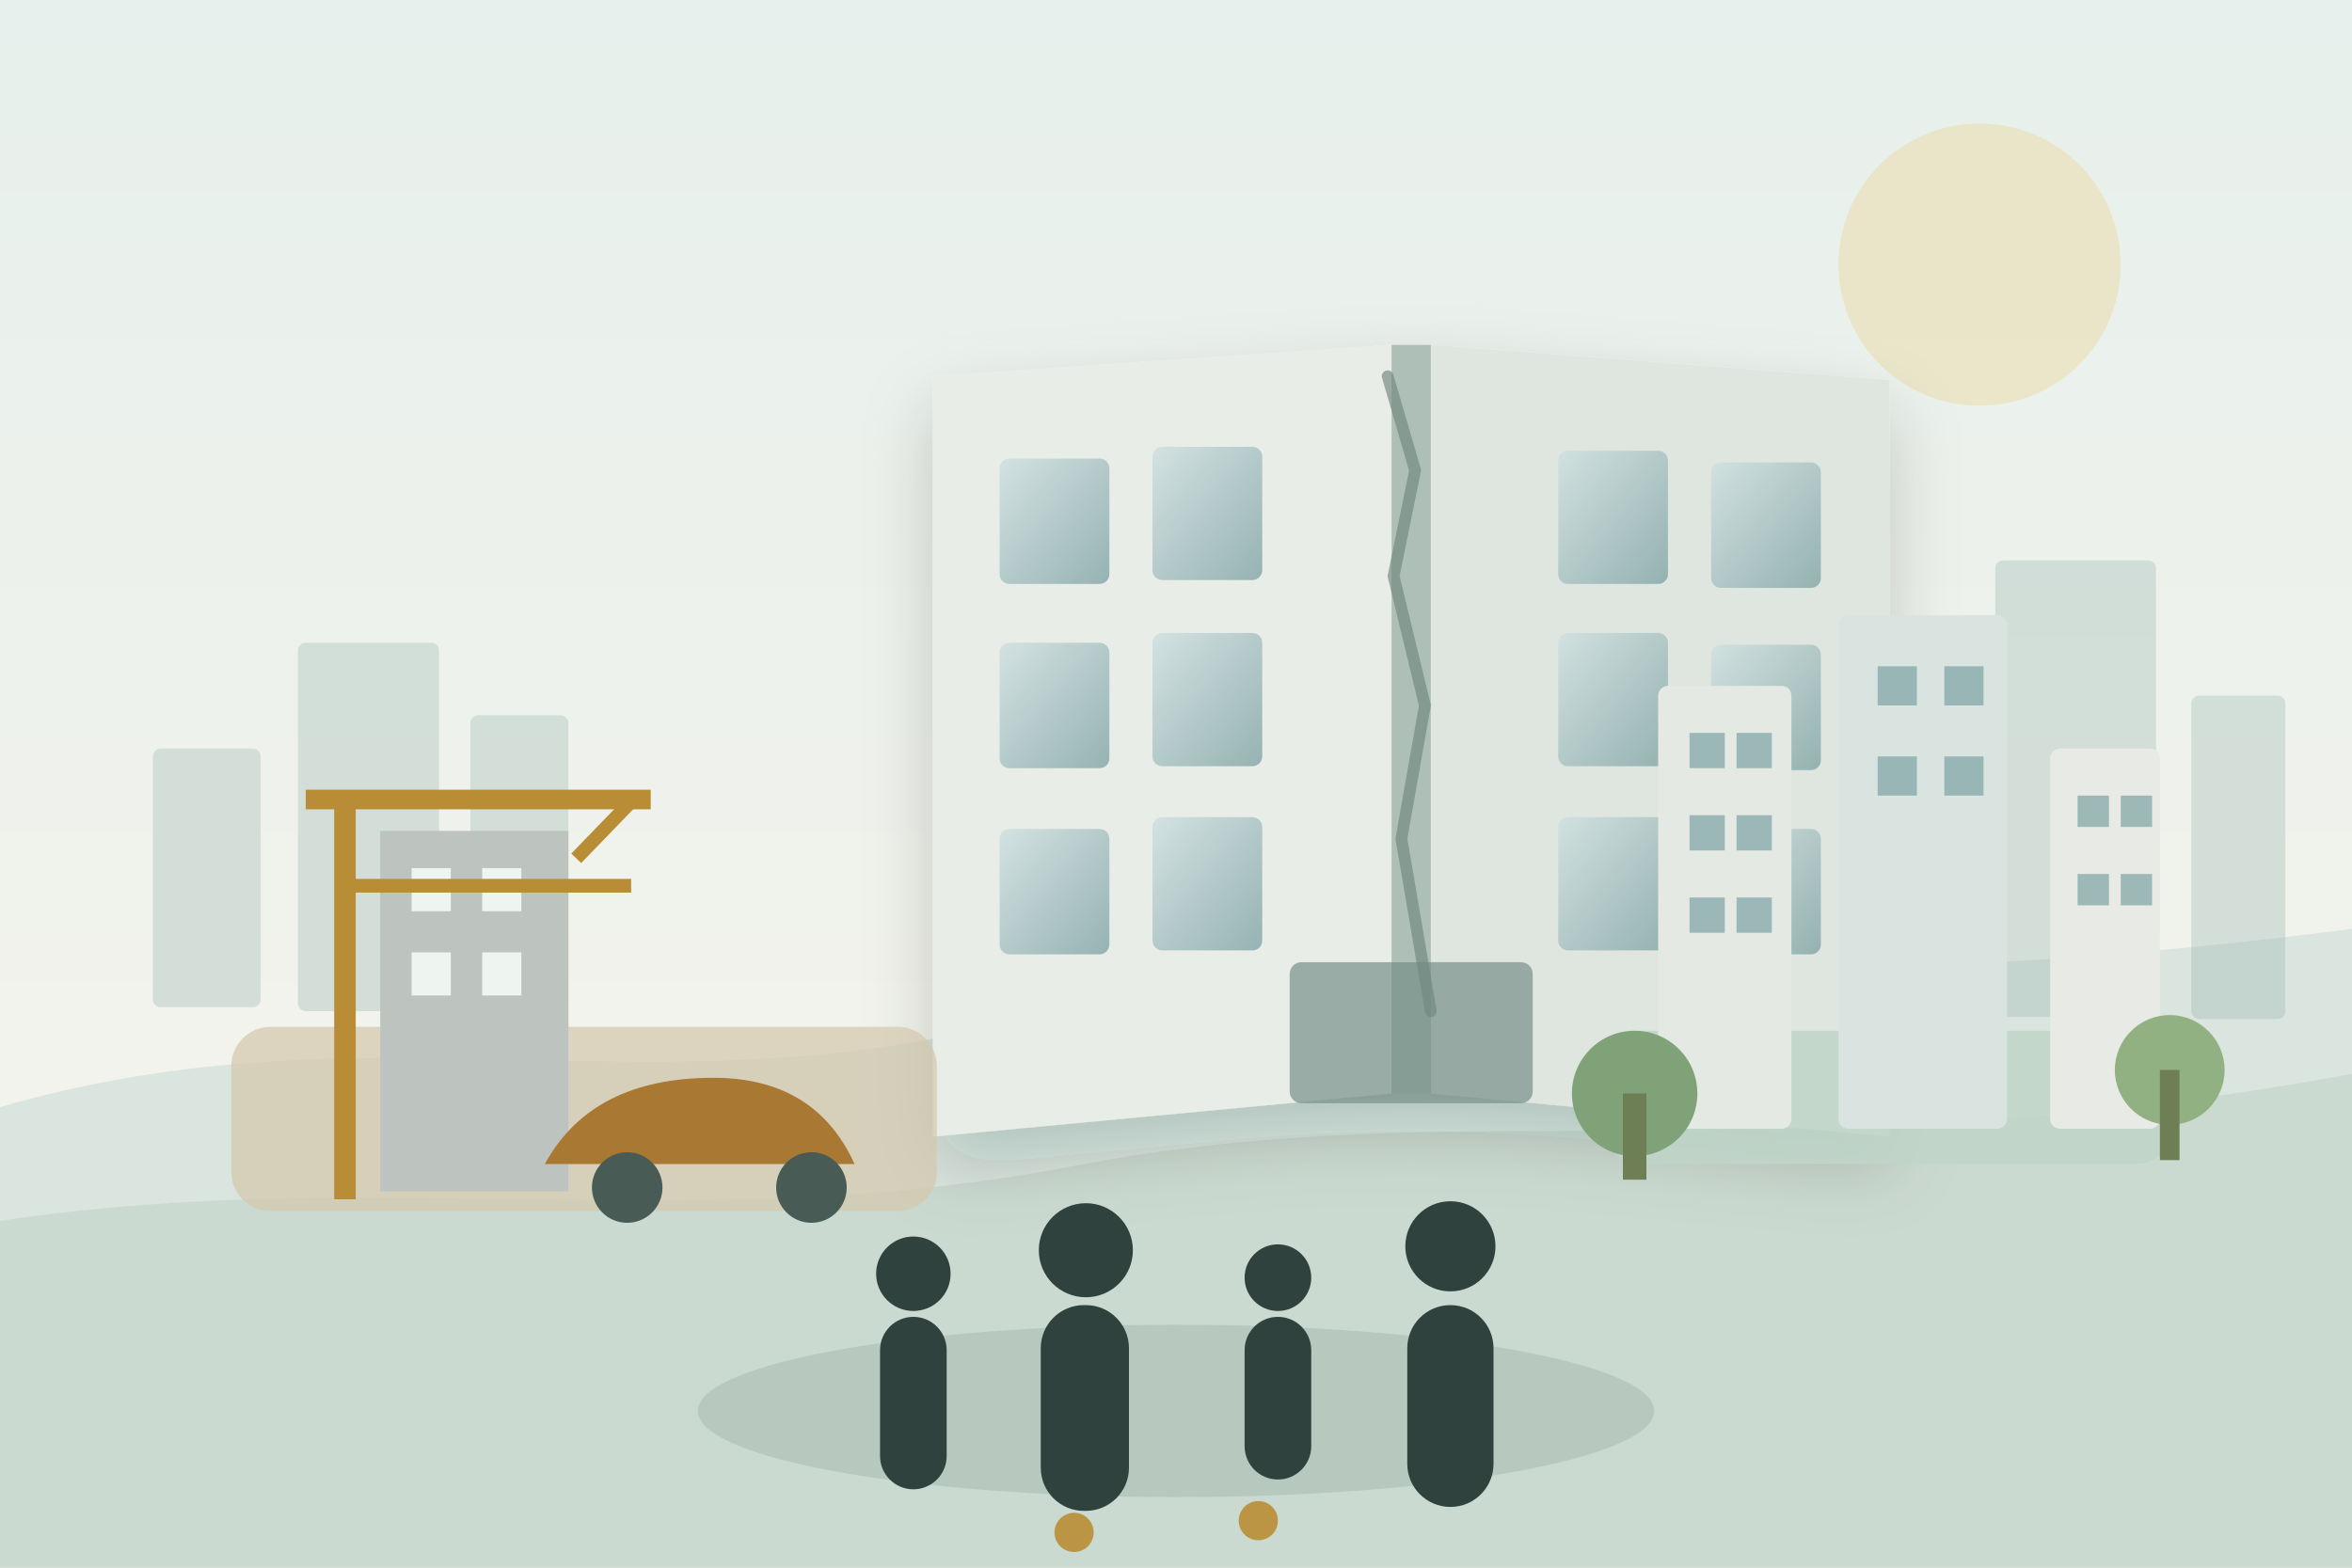
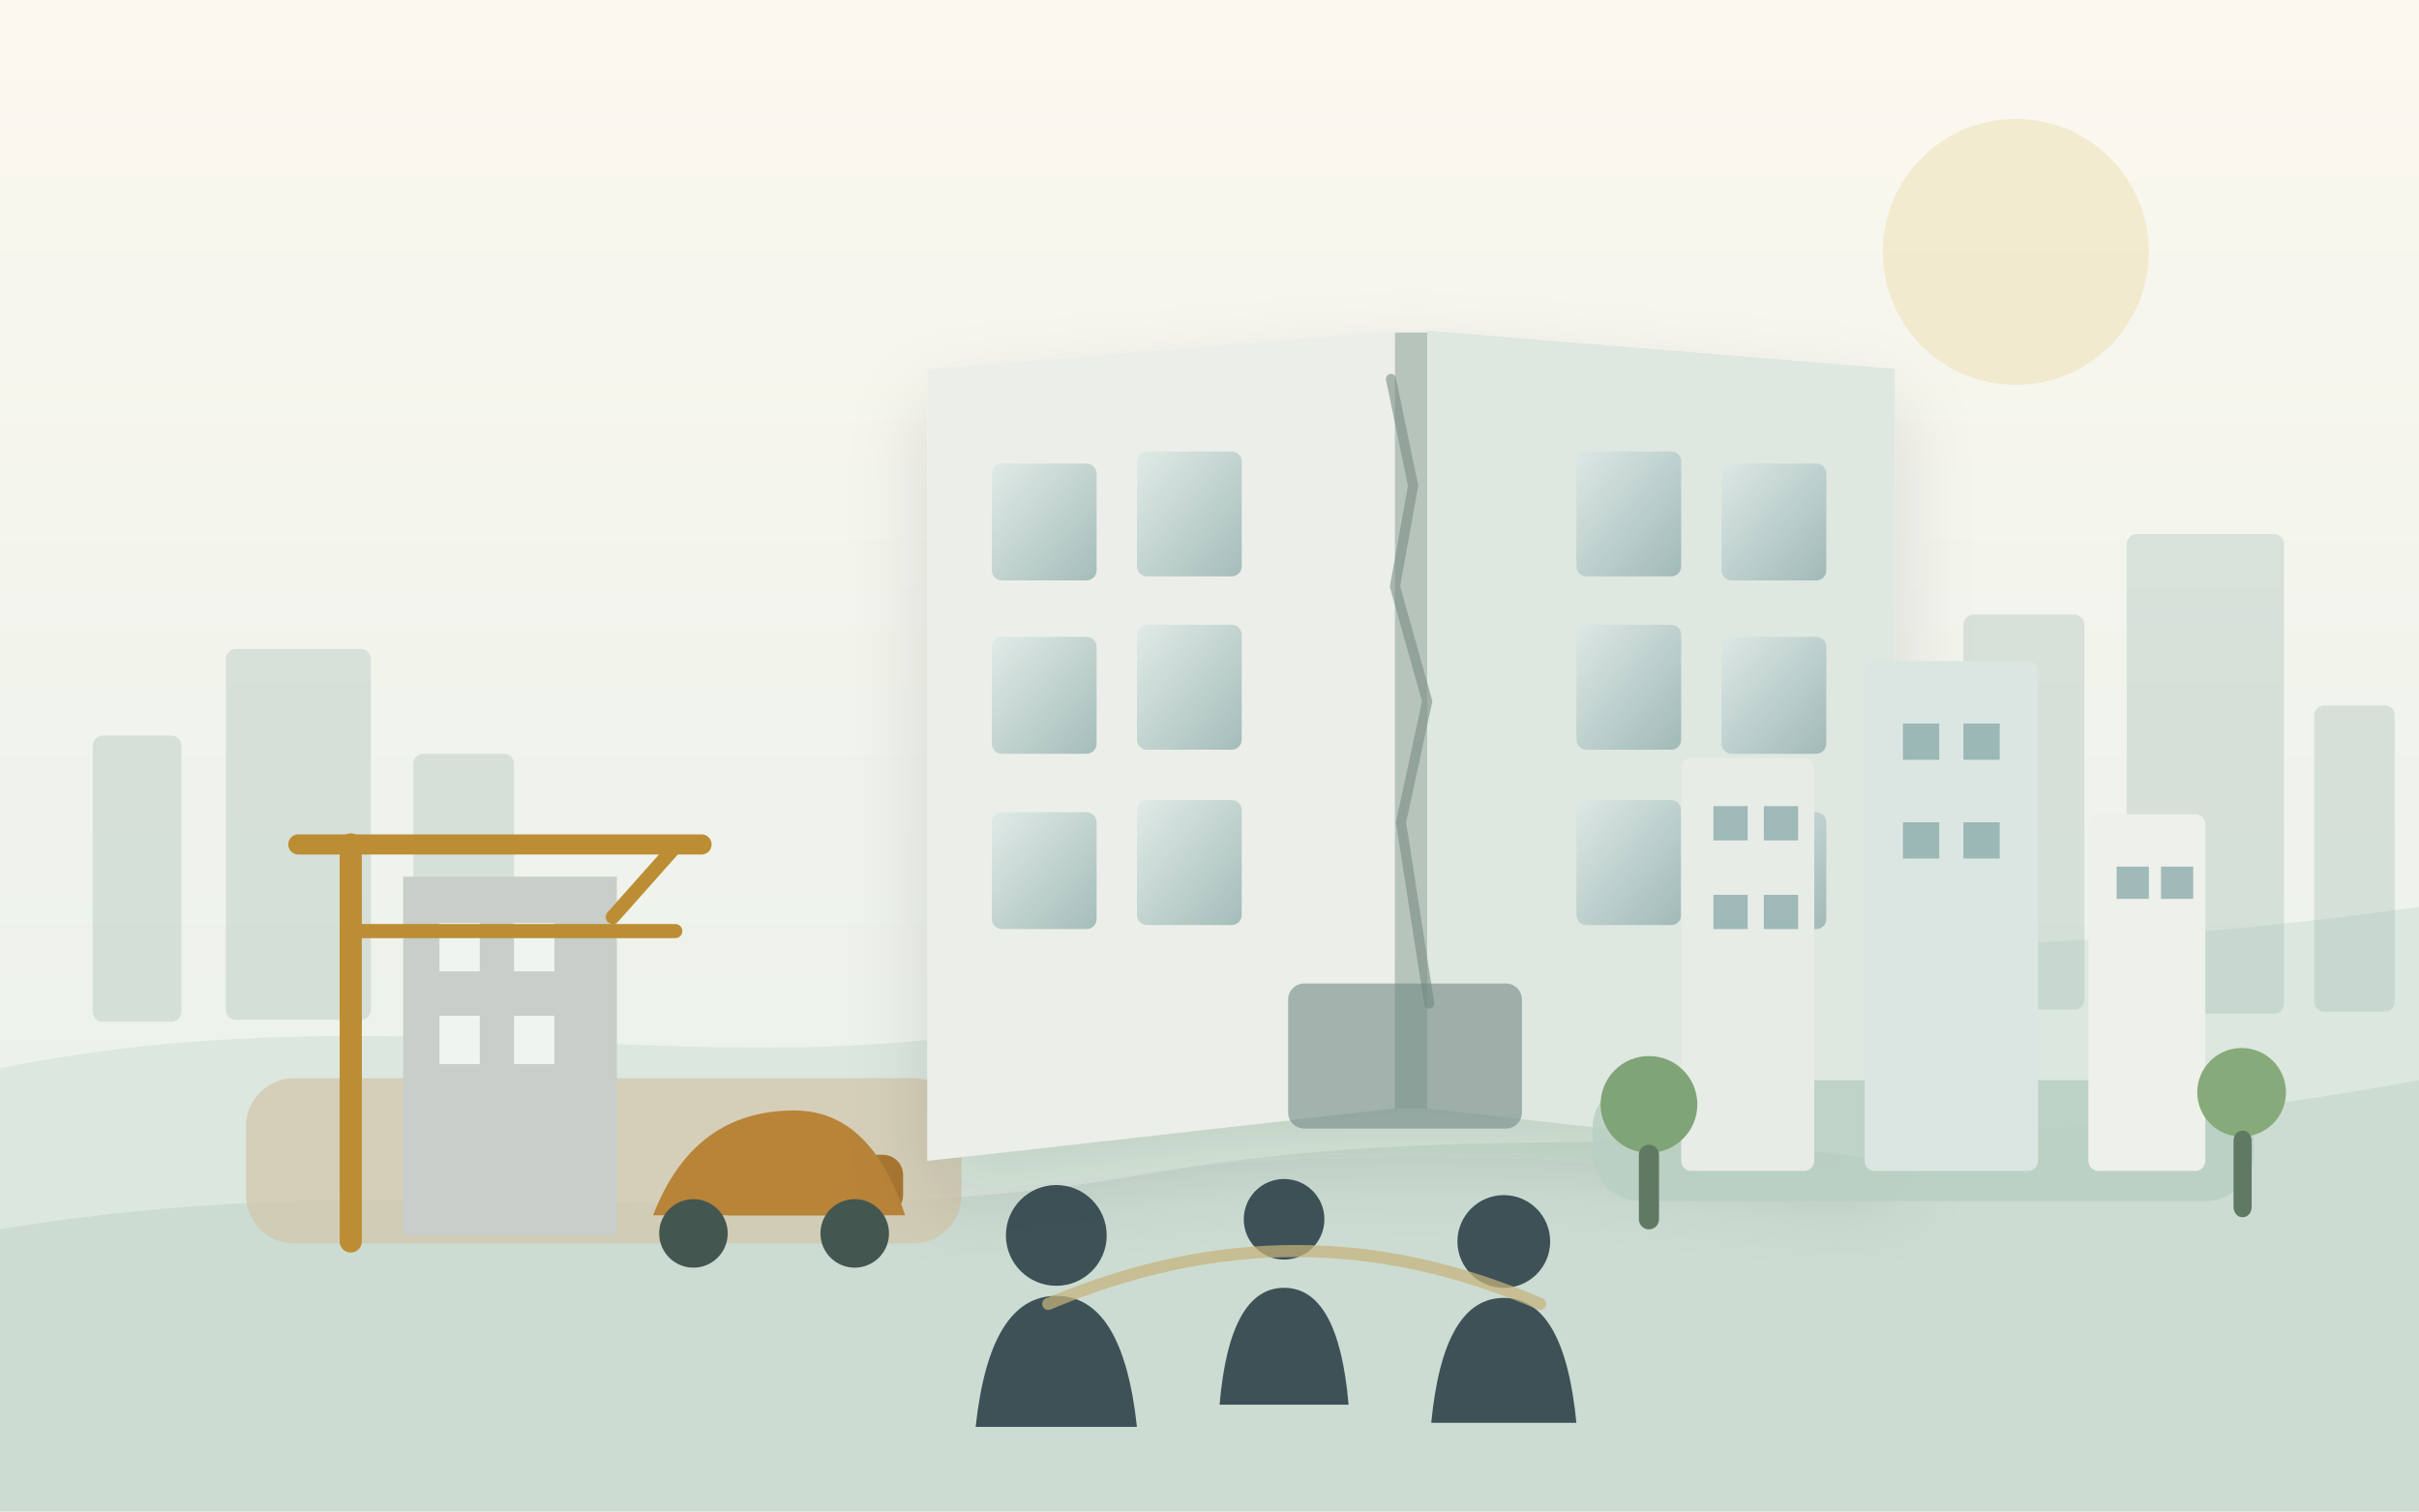
- <svg xmlns="http://www.w3.org/2000/svg" viewBox="0 0 1200 800" role="img" aria-labelledby="title desc">
+ <svg xmlns="http://www.w3.org/2000/svg" viewBox="0 0 1200 750" role="img" aria-labelledby="title desc">
  <defs>
-     <linearGradient id="sky" x1="0" y1="0" x2="0" y2="1">
-       <stop offset="0" stop-color="#e7f0ec" />
-       <stop offset="1" stop-color="#f7f4ec" />
+     <linearGradient id="bg" x1="0" y1="0" x2="0" y2="1">
+       <stop offset="0" stop-color="#fbf8ef" />
+       <stop offset="1" stop-color="#e6efe9" />
    </linearGradient>
    <linearGradient id="glass" x1="0" y1="0" x2="1" y2="1">
-       <stop offset="0" stop-color="#cddfdf" />
-       <stop offset="1" stop-color="#7fa2a4" />
+       <stop offset="0" stop-color="#dbe8e6" />
+       <stop offset="1" stop-color="#89a9a7" />
    </linearGradient>
-     <filter id="shadow" x="-20%" y="-20%" width="140%" height="140%">
-       <feDropShadow dx="0" dy="16" stdDeviation="18" flood-color="#143529" flood-opacity="0.18" />
+     <filter id="softShadow" x="-20%" y="-20%" width="140%" height="140%">
+       <feDropShadow dx="0" dy="18" stdDeviation="20" flood-color="#143529" flood-opacity="0.12" />
    </filter>
  </defs>
-   <rect width="1200" height="800" fill="url(#sky)" />
-   <circle cx="1010" cy="135" r="72" fill="#ead79e" opacity="0.45" />
-   <path d="M0 565 C190 510 335 570 520 520 C710 468 845 520 1200 474 L1200 800 L0 800 Z" fill="#d9e5de" />
-   <path d="M0 623 C195 594 355 632 548 595 C749 556 906 602 1200 548 L1200 800 L0 800 Z" fill="#c8d9ce" opacity="0.86" />
-   <g opacity="0.35" fill="#9db7b1">
-     <rect x="78" y="382" width="55" height="132" rx="4" />
-     <rect x="152" y="328" width="72" height="188" rx="4" />
-     <rect x="240" y="365" width="50" height="151" rx="4" />
-     <rect x="930" y="328" width="64" height="190" rx="4" />
-     <rect x="1018" y="286" width="82" height="233" rx="4" />
-     <rect x="1118" y="355" width="48" height="165" rx="4" />
+   <rect width="1200" height="750" fill="url(#bg)" />
+   <circle cx="1000" cy="125" r="66" fill="#ead79e" opacity="0.38" />
+   <path d="M0 530 C210 488 370 548 548 500 C745 447 900 492 1200 450 L1200 750 L0 750 Z" fill="#dbe7df" />
+   <path d="M0 610 C210 575 370 617 566 583 C760 548 908 589 1200 536 L1200 750 L0 750 Z" fill="#c8d9ce" opacity="0.76" />
+   <g opacity="0.32" fill="#9eb8b1">
+     <rect x="46" y="365" width="44" height="142" rx="5" />
+     <rect x="112" y="322" width="72" height="184" rx="5" />
+     <rect x="205" y="374" width="50" height="132" rx="5" />
+     <rect x="974" y="305" width="60" height="196" rx="5" />
+     <rect x="1055" y="265" width="78" height="238" rx="5" />
+     <rect x="1148" y="350" width="40" height="152" rx="5" />
  </g>
-   <g transform="translate(472 176)" filter="url(#shadow)">
-     <path d="M4 16 L238 0 L238 382 L4 404 Z" fill="#e9ede8" />
-     <path d="M258 0 L492 18 L492 404 L258 382 Z" fill="#dfe6e0" />
-     <path d="M238 0 L258 0 L258 382 L238 382 Z" fill="#aebfb7" />
-     <path d="M236 16 L250 64 L239 118 L255 184 L243 252 L258 340" fill="none" stroke="#6e867d" stroke-width="6" stroke-linecap="round" opacity="0.65" />
-     <g fill="url(#glass)" opacity="0.78">
-       <rect x="38" y="58" width="56" height="64" rx="5" />
-       <rect x="116" y="52" width="56" height="68" rx="5" />
-       <rect x="38" y="152" width="56" height="64" rx="5" />
-       <rect x="116" y="147" width="56" height="68" rx="5" />
-       <rect x="38" y="247" width="56" height="64" rx="5" />
-       <rect x="116" y="241" width="56" height="68" rx="5" />
-       <rect x="323" y="54" width="56" height="68" rx="5" />
-       <rect x="401" y="60" width="56" height="64" rx="5" />
-       <rect x="323" y="147" width="56" height="68" rx="5" />
-       <rect x="401" y="153" width="56" height="64" rx="5" />
-       <rect x="323" y="241" width="56" height="68" rx="5" />
-       <rect x="401" y="247" width="56" height="64" rx="5" />
+   <g transform="translate(110 330)">
+     <rect x="12" y="205" width="355" height="82" rx="24" fill="#d2c6aa" opacity="0.72" />
+     <rect x="90" y="105" width="106" height="178" fill="#c8cec9" />
+     <rect x="108" y="128" width="20" height="24" fill="#eef5f1" />
+     <rect x="145" y="128" width="20" height="24" fill="#eef5f1" />
+     <rect x="108" y="174" width="20" height="24" fill="#eef5f1" />
+     <rect x="145" y="174" width="20" height="24" fill="#eef5f1" />
+     <path d="M38 89 H238" stroke="#bd8d34" stroke-width="10" stroke-linecap="round" />
+     <path d="M64 89 V286" stroke="#bd8d34" stroke-width="11" stroke-linecap="round" />
+     <path d="M64 132 H225" stroke="#bd8d34" stroke-width="7" stroke-linecap="round" />
+     <path d="M226 89 L194 125" stroke="#bd8d34" stroke-width="7" stroke-linecap="round" />
+     <rect x="242" y="243" width="96" height="30" rx="10" fill="#a87632" />
+     <path d="M284 221 q38 0 55 52 h-125 q20-52 70-52Z" fill="#b88438" />
+     <circle cx="234" cy="282" r="17" fill="#445650" />
+     <circle cx="314" cy="282" r="17" fill="#445650" />
+   </g>
+   <g transform="translate(430 158)" filter="url(#softShadow)">
+     <path d="M30 25 L262 6 L262 392 L30 418 Z" fill="#ecefe9" />
+     <path d="M278 6 L510 25 L510 418 L278 392 Z" fill="#dfe7e1" />
+     <path d="M262 7 L278 7 L278 392 L262 392 Z" fill="#b6c4bc" />
+     <path d="M260 30 L271 83 L262 133 L278 190 L265 250 L279 340" fill="none" stroke="#788d83" stroke-width="5" stroke-linecap="round" opacity="0.6" />
+     <g fill="url(#glass)" opacity="0.72">
+       <rect x="62" y="72" width="52" height="58" rx="5" />
+       <rect x="134" y="66" width="52" height="62" rx="5" />
+       <rect x="62" y="158" width="52" height="58" rx="5" />
+       <rect x="134" y="152" width="52" height="62" rx="5" />
+       <rect x="62" y="245" width="52" height="58" rx="5" />
+       <rect x="134" y="239" width="52" height="62" rx="5" />
+       <rect x="352" y="66" width="52" height="62" rx="5" />
+       <rect x="424" y="72" width="52" height="58" rx="5" />
+       <rect x="352" y="152" width="52" height="62" rx="5" />
+       <rect x="424" y="158" width="52" height="58" rx="5" />
+       <rect x="352" y="239" width="52" height="62" rx="5" />
+       <rect x="424" y="245" width="52" height="58" rx="5" />
    </g>
-     <rect x="186" y="315" width="124" height="72" rx="6" fill="#6f8b82" opacity="0.65" />
+     <rect x="209" y="330" width="116" height="72" rx="8" fill="#6d877f" opacity="0.58" />
  </g>
-   <g transform="translate(118 320)">
-     <rect x="0" y="204" width="360" height="94" rx="20" fill="#d4c8ac" opacity="0.7" />
-     <rect x="76" y="104" width="96" height="184" fill="#bdc3be" />
-     <rect x="92" y="123" width="20" height="22" fill="#eef5f1" />
-     <rect x="128" y="123" width="20" height="22" fill="#eef5f1" />
-     <rect x="92" y="166" width="20" height="22" fill="#eef5f1" />
-     <rect x="128" y="166" width="20" height="22" fill="#eef5f1" />
-     <path d="M38 88 H214" stroke="#b98d35" stroke-width="10" />
-     <path d="M58 88 V292" stroke="#b98d35" stroke-width="11" />
-     <path d="M58 132 L204 132" stroke="#b98d35" stroke-width="7" />
-     <path d="M205 88 L176 118" stroke="#b98d35" stroke-width="7" />
-     <path d="M246 230 q52 0 72 44 h-158 q24-44 86-44Z" fill="#a97832" />
-     <circle cx="202" cy="286" r="18" fill="#485b55" />
-     <circle cx="296" cy="286" r="18" fill="#485b55" />
+   <g transform="translate(790 304)">
+     <rect x="0" y="232" width="328" height="60" rx="24" fill="#bad0c3" opacity="0.86" />
+     <rect x="44" y="72" width="66" height="205" rx="5" fill="#e8ece6" />
+     <rect x="135" y="24" width="86" height="253" rx="5" fill="#dbe6e2" />
+     <rect x="246" y="100" width="58" height="177" rx="5" fill="#eef0ea" />
+     <g fill="#87a9aa" opacity="0.76">
+       <rect x="60" y="96" width="17" height="17" />
+       <rect x="85" y="96" width="17" height="17" />
+       <rect x="60" y="140" width="17" height="17" />
+       <rect x="85" y="140" width="17" height="17" />
+       <rect x="154" y="55" width="18" height="18" />
+       <rect x="184" y="55" width="18" height="18" />
+       <rect x="154" y="104" width="18" height="18" />
+       <rect x="184" y="104" width="18" height="18" />
+       <rect x="260" y="126" width="16" height="16" />
+       <rect x="282" y="126" width="16" height="16" />
+     </g>
+     <circle cx="28" cy="244" r="24" fill="#7fa477" />
+     <rect x="23" y="264" width="10" height="42" rx="5" fill="#607963" />
+     <circle cx="322" cy="238" r="22" fill="#86aa79" />
+     <rect x="318" y="257" width="9" height="43" rx="5" fill="#607963" />
  </g>
-   <g transform="translate(816 308)">
-     <rect x="0" y="218" width="295" height="68" rx="22" fill="#c0d5c8" opacity="0.85" />
-     <rect x="30" y="42" width="68" height="226" rx="5" fill="#e5e9e4" />
-     <rect x="122" y="6" width="86" height="262" rx="5" fill="#d9e4e0" />
-     <rect x="230" y="74" width="56" height="194" rx="5" fill="#e8ebe5" />
-     <g fill="#86a9aa" opacity="0.78">
-       <rect x="46" y="66" width="18" height="18" />
-       <rect x="70" y="66" width="18" height="18" />
-       <rect x="46" y="108" width="18" height="18" />
-       <rect x="70" y="108" width="18" height="18" />
-       <rect x="46" y="150" width="18" height="18" />
-       <rect x="70" y="150" width="18" height="18" />
-       <rect x="142" y="32" width="20" height="20" />
-       <rect x="176" y="32" width="20" height="20" />
-       <rect x="142" y="78" width="20" height="20" />
-       <rect x="176" y="78" width="20" height="20" />
-       <rect x="244" y="98" width="16" height="16" />
-       <rect x="266" y="98" width="16" height="16" />
-       <rect x="244" y="138" width="16" height="16" />
-       <rect x="266" y="138" width="16" height="16" />
-     </g>
-     <circle cx="18" cy="250" r="32" fill="#7fa278" />
-     <rect x="12" y="250" width="12" height="44" fill="#6f7f55" />
-     <circle cx="291" cy="238" r="28" fill="#91b183" />
-     <rect x="286" y="238" width="10" height="46" fill="#6f7f55" />
+   <g transform="translate(452 585)" fill="#263b43" opacity="0.86">
+     <circle cx="72" cy="28" r="25" />
+     <path d="M32 123 q7-65 40-65 t40 65 Z" />
+     <circle cx="185" cy="20" r="20" />
+     <path d="M153 112 q5-58 32-58 t32 58 Z" />
+     <circle cx="294" cy="31" r="23" />
+     <path d="M258 121 q6-62 36-62 t36 62 Z" />
  </g>
-   <g transform="translate(432 628)">
-     <ellipse cx="168" cy="92" rx="244" ry="44" fill="#315548" opacity="0.13" />
-     <g fill="#2f423e">
-       <circle cx="34" cy="22" r="19" />
-       <rect x="17" y="44" width="34" height="88" rx="17" />
-       <circle cx="122" cy="10" r="24" />
-       <rect x="99" y="38" width="45" height="105" rx="22" />
-       <circle cx="220" cy="24" r="17" />
-       <rect x="203" y="44" width="34" height="83" rx="17" />
-       <circle cx="308" cy="8" r="23" />
-       <rect x="286" y="38" width="44" height="103" rx="22" />
-     </g>
-     <g fill="#b98d35" opacity="0.9">
-       <circle cx="116" cy="154" r="10" />
-       <circle cx="210" cy="148" r="10" />
-     </g>
-   </g>
+   <path d="M520 647 C603 612 683 612 764 647" fill="none" stroke="#c6b37b" stroke-width="6" stroke-linecap="round" opacity="0.72" />
</svg>
